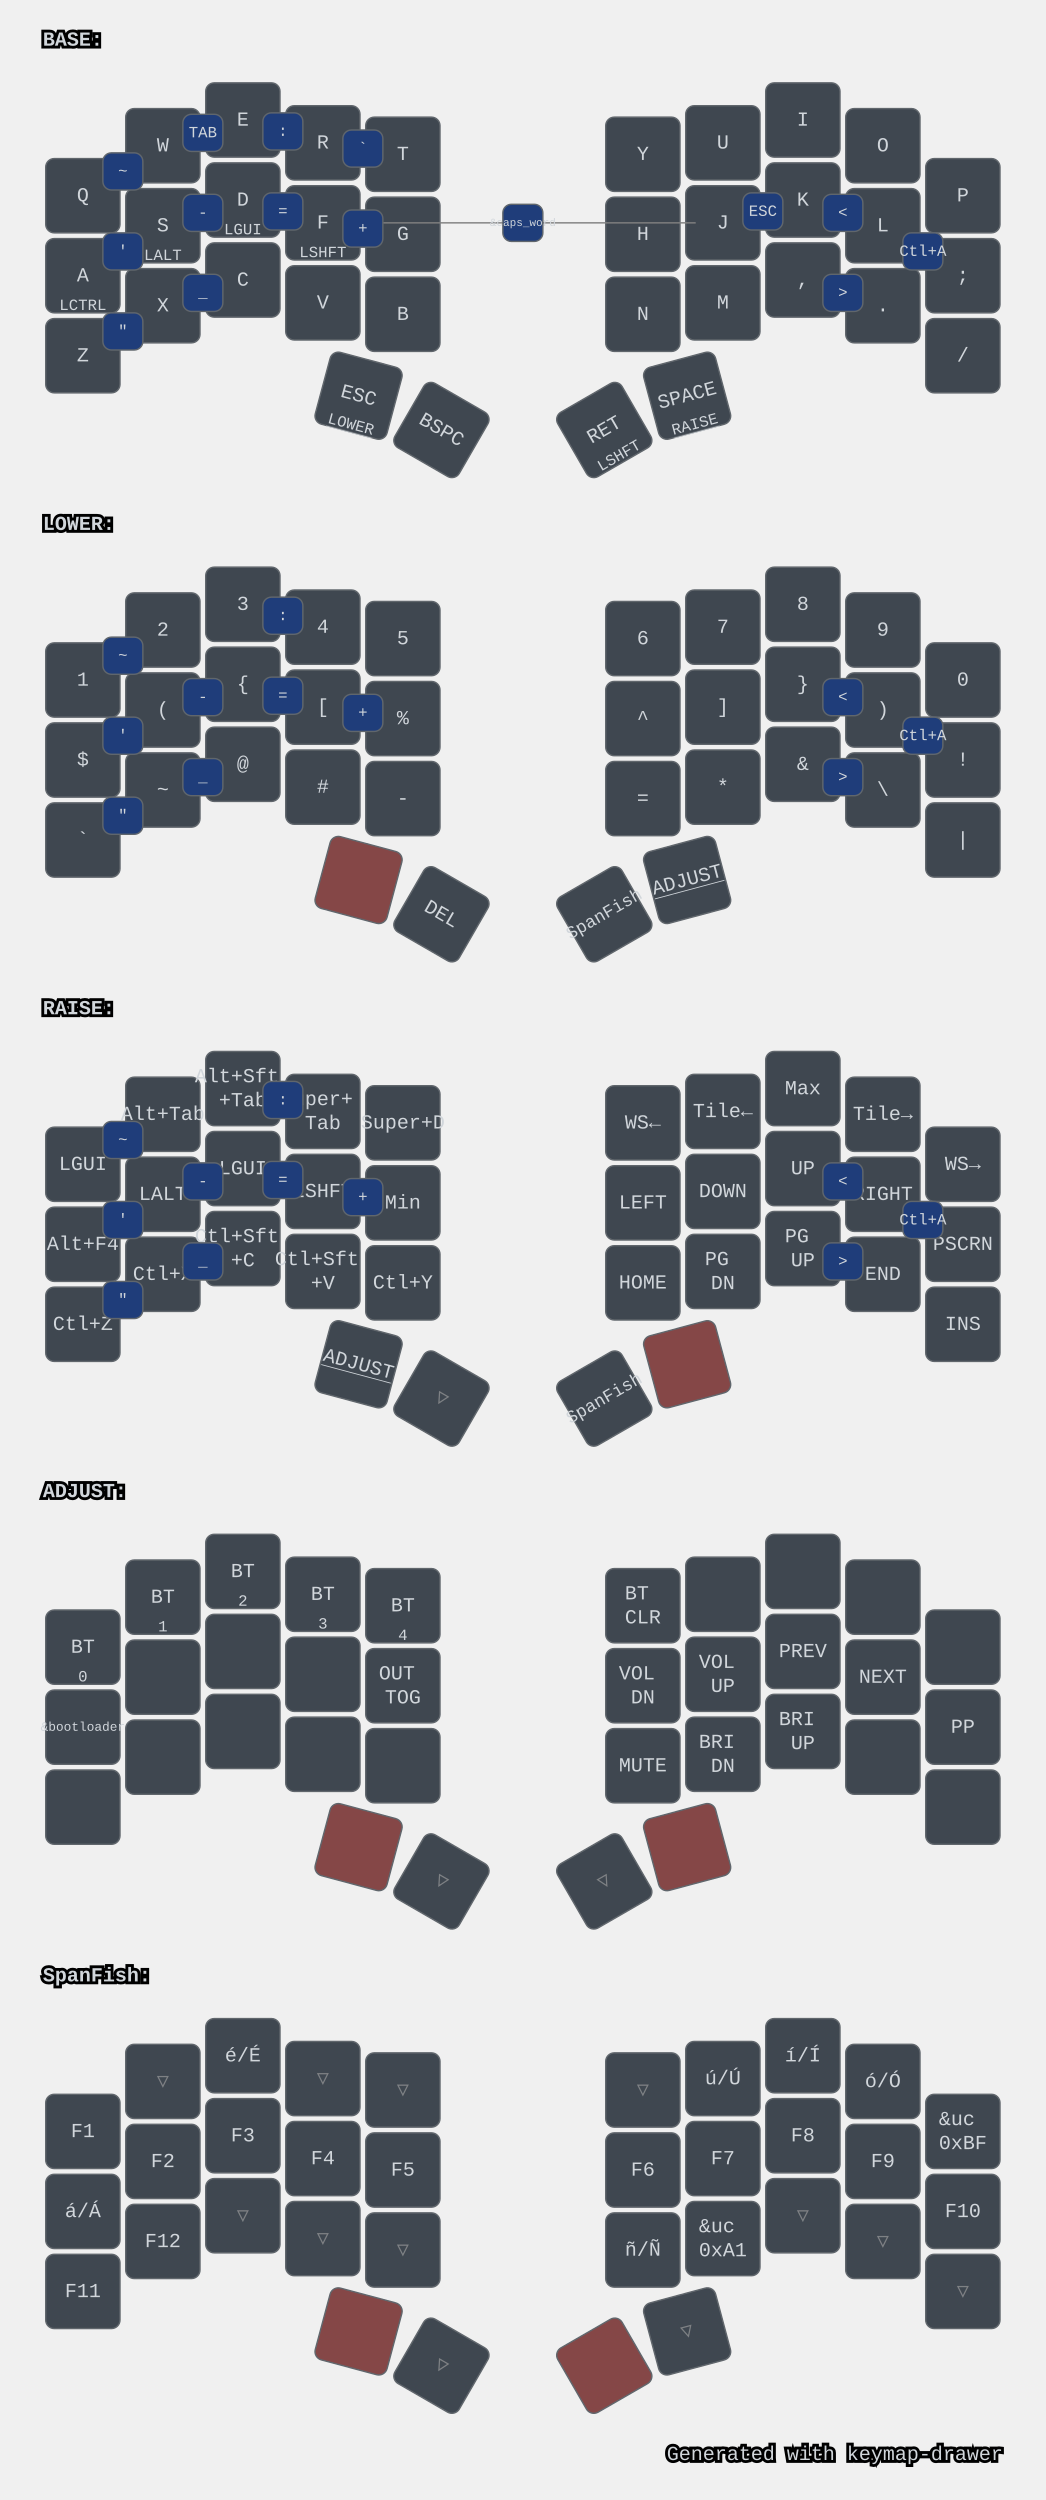
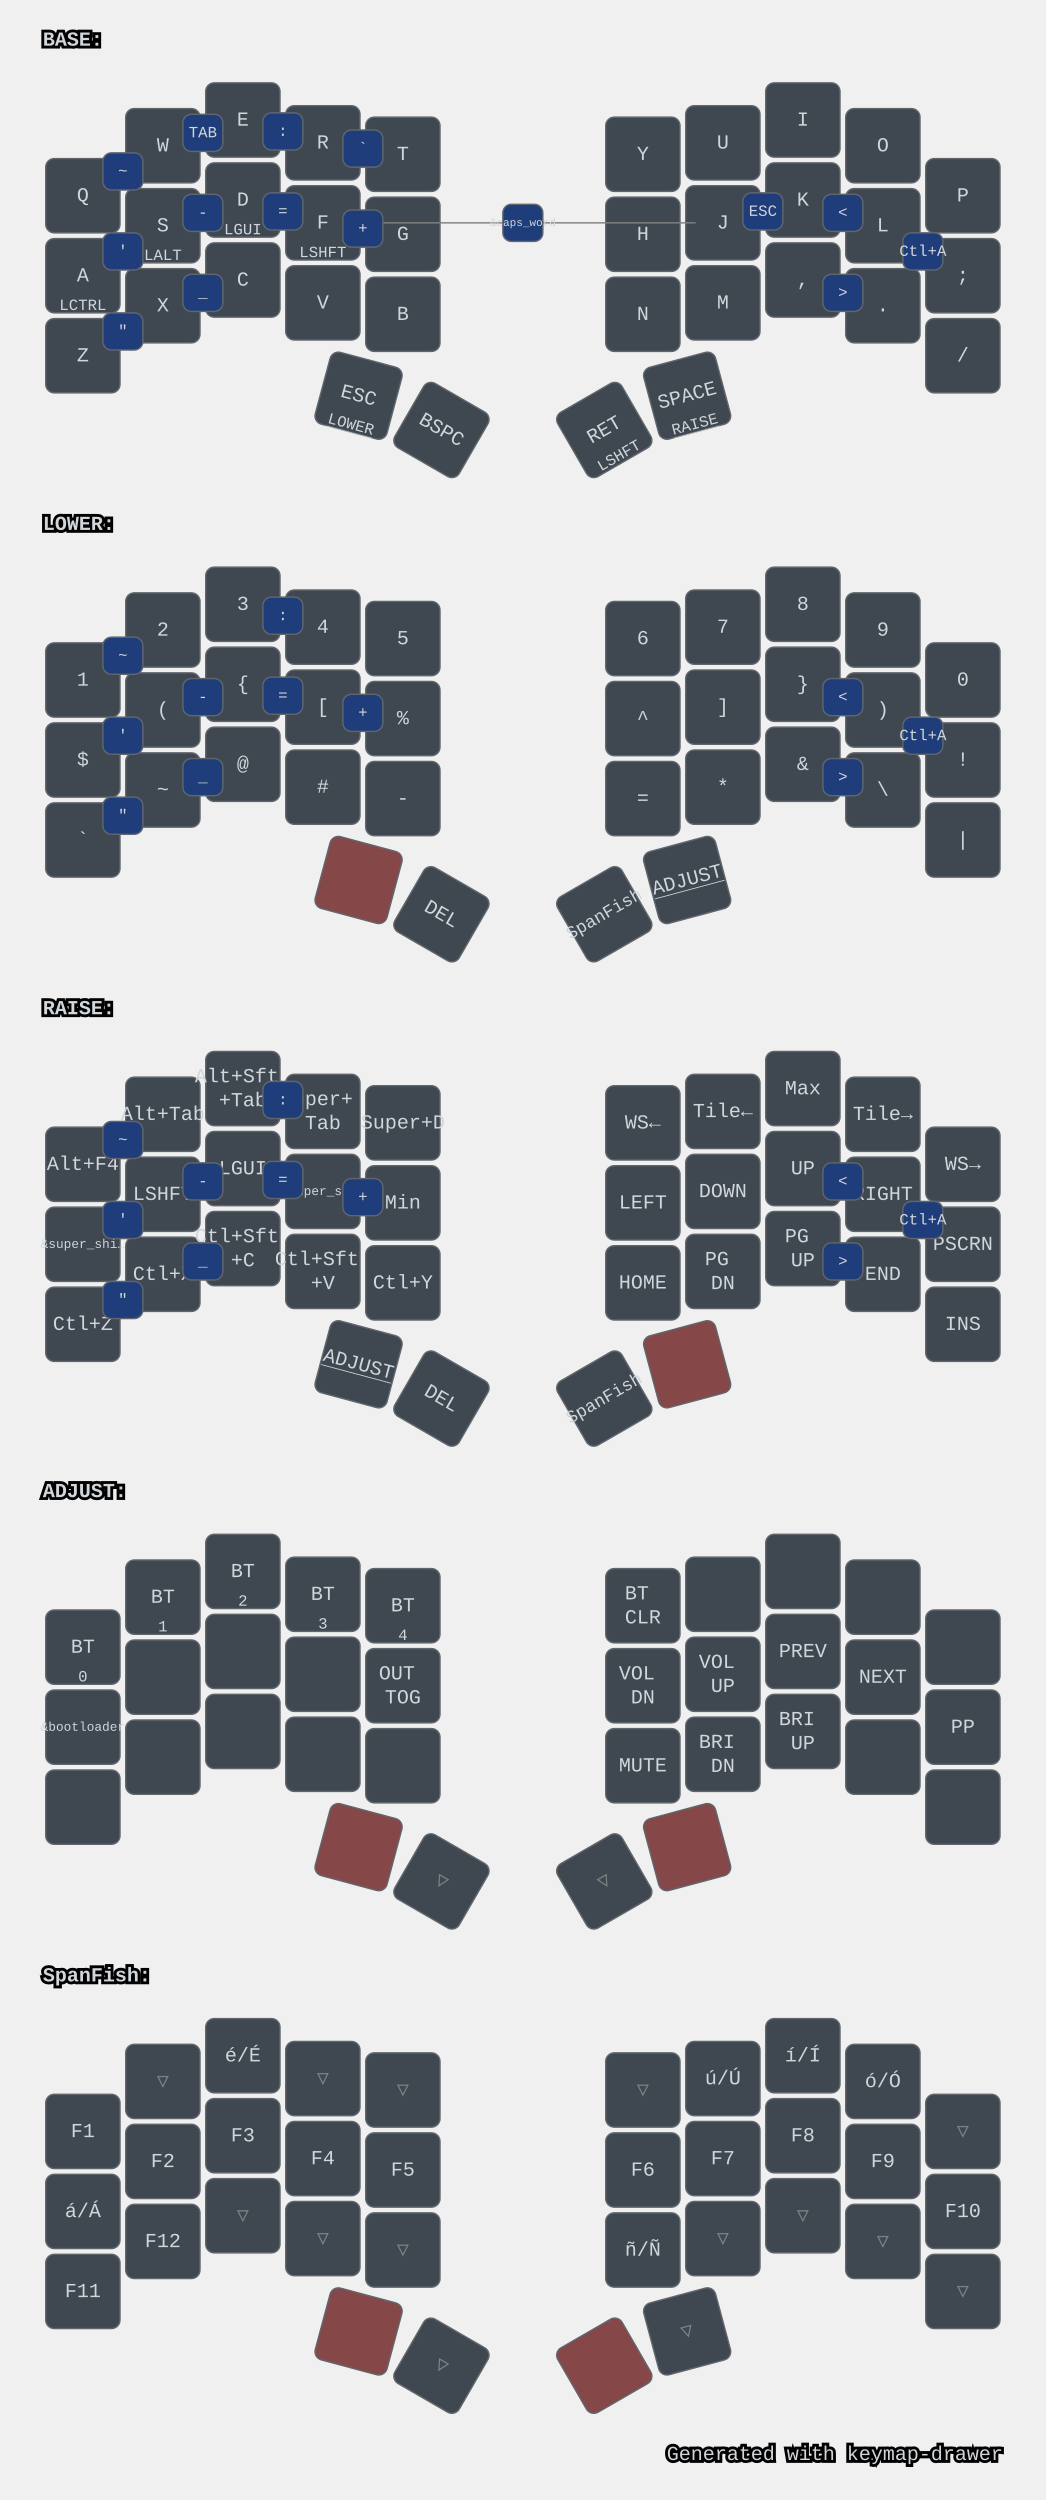
<svg xmlns="http://www.w3.org/2000/svg" width="732" height="1750" viewBox="0 0 732 1750" class="keymap">
  <style>/* inherit to force styles through use tags */
svg path {
    fill: inherit;
}

/* font and background color specifications */
svg.keymap {
    font-family: SFMono-Regular,Consolas,Liberation Mono,Menlo,monospace;
    font-size: 14px;
    font-kerning: normal;
    text-rendering: optimizeLegibility;
    fill: #24292e;
}

/* default key styling */
rect.key {
    fill: #f6f8fa;
}

rect.key, rect.combo {
    stroke: #c9cccf;
    stroke-width: 1;
}

/* default key side styling, only used is draw_key_sides is set */
rect.side {
    filter: brightness(90%);
}

/* color accent for combo boxes */
rect.combo, rect.combo-separate {
    fill: #cdf;
}

/* color accent for held keys */
rect.held, rect.combo.held {
    fill: #fdd;
}

/* color accent for ghost (optional) keys */
rect.ghost, rect.combo.ghost {
    stroke-dasharray: 4, 4;
    stroke-width: 2;
}

text {
    text-anchor: middle;
    dominant-baseline: middle;
}

/* styling for layer labels */
text.label {
    font-weight: bold;
    text-anchor: start;
    stroke: white;
    stroke-width: 4;
    paint-order: stroke;
}

/* styling for optional footer */
text.footer {
    text-anchor: end;
    dominant-baseline: auto;
    stroke: white;
    stroke-width: 4;
    paint-order: stroke;
}

/* styling for combo tap, and key non-tap label text */
text.combo, text.hold, text.shifted, text.left, text.right {
    font-size: 11px;
}

text.hold {
    text-anchor: middle;
    dominant-baseline: auto;
}

text.shifted {
    text-anchor: middle;
    dominant-baseline: hanging;
}

text.left {
    text-anchor: start;
}

text.right {
    text-anchor: end;
}

text.layer-activator {
    text-decoration: underline;
}

/* styling for hold/shifted label text in combo box */
text.combo.hold, text.combo.shifted, text.combo.left, text.combo.right {
    font-size: 8px;
}

/* lighter symbol for transparent keys */
text.trans {
    fill: #7b7e81;
}

/* styling for combo dendrons */
path.combo {
    stroke-width: 1;
    stroke: gray;
    fill: none;
}

/* Start Tabler Icons Cleanup */
/* cannot use height/width with glyphs */
.icon-tabler &gt; path {
    fill: inherit;
    stroke: inherit;
    stroke-width: 2;
}
/* hide tabler's default box */
.icon-tabler &gt; path[stroke="none"][fill="none"] {
    visibility: hidden;
}
/* End Tabler Icons Cleanup */

svg.keymap { fill: #d1d6db; }
rect.key { fill: #3f4750; }
rect.key, rect.combo { stroke: #60666c; }
rect.combo, rect.combo-separate { fill: #1f3d7a; }
rect.held, rect.combo.held { fill: #854747; }
text.label, text.footer { stroke: black; }
text.trans { fill: #7e8184; }
path.combo { stroke: #7f7f7f; }
</style>
  <g transform="translate(30, 0)" class="layer-BASE">
    <text x="0" y="28" class="label" id="BASE">BASE:</text>
    <g transform="translate(0, 56)">
      <g transform="translate(28, 81)" class="key keypos-0">
        <rect rx="6" ry="6" x="-26" y="-26" width="52" height="52" class="key" />
        <text x="0" y="0" class="key tap">Q</text>
      </g>
      <g transform="translate(84, 46)" class="key keypos-1">
        <rect rx="6" ry="6" x="-26" y="-26" width="52" height="52" class="key" />
        <text x="0" y="0" class="key tap">W</text>
      </g>
      <g transform="translate(140, 28)" class="key keypos-2">
        <rect rx="6" ry="6" x="-26" y="-26" width="52" height="52" class="key" />
        <text x="0" y="0" class="key tap">E</text>
      </g>
      <g transform="translate(196, 44)" class="key keypos-3">
        <rect rx="6" ry="6" x="-26" y="-26" width="52" height="52" class="key" />
        <text x="0" y="0" class="key tap">R</text>
      </g>
      <g transform="translate(252, 52)" class="key keypos-4">
        <rect rx="6" ry="6" x="-26" y="-26" width="52" height="52" class="key" />
        <text x="0" y="0" class="key tap">T</text>
      </g>
      <g transform="translate(420, 52)" class="key keypos-5">
        <rect rx="6" ry="6" x="-26" y="-26" width="52" height="52" class="key" />
        <text x="0" y="0" class="key tap">Y</text>
      </g>
      <g transform="translate(476, 44)" class="key keypos-6">
        <rect rx="6" ry="6" x="-26" y="-26" width="52" height="52" class="key" />
        <text x="0" y="0" class="key tap">U</text>
      </g>
      <g transform="translate(532, 28)" class="key keypos-7">
        <rect rx="6" ry="6" x="-26" y="-26" width="52" height="52" class="key" />
        <text x="0" y="0" class="key tap">I</text>
      </g>
      <g transform="translate(588, 46)" class="key keypos-8">
        <rect rx="6" ry="6" x="-26" y="-26" width="52" height="52" class="key" />
        <text x="0" y="0" class="key tap">O</text>
      </g>
      <g transform="translate(644, 81)" class="key keypos-9">
        <rect rx="6" ry="6" x="-26" y="-26" width="52" height="52" class="key" />
        <text x="0" y="0" class="key tap">P</text>
      </g>
      <g transform="translate(28, 137)" class="key keypos-10">
        <rect rx="6" ry="6" x="-26" y="-26" width="52" height="52" class="key" />
        <text x="0" y="0" class="key tap">A</text>
        <text x="0" y="24" class="key hold">LCTRL</text>
      </g>
      <g transform="translate(84, 102)" class="key keypos-11">
        <rect rx="6" ry="6" x="-26" y="-26" width="52" height="52" class="key" />
        <text x="0" y="0" class="key tap">S</text>
        <text x="0" y="24" class="key hold">LALT</text>
      </g>
      <g transform="translate(140, 84)" class="key keypos-12">
        <rect rx="6" ry="6" x="-26" y="-26" width="52" height="52" class="key" />
        <text x="0" y="0" class="key tap">D</text>
        <text x="0" y="24" class="key hold">LGUI</text>
      </g>
      <g transform="translate(196, 100)" class="key keypos-13">
        <rect rx="6" ry="6" x="-26" y="-26" width="52" height="52" class="key" />
        <text x="0" y="0" class="key tap">F</text>
        <text x="0" y="24" class="key hold">LSHFT</text>
      </g>
      <g transform="translate(252, 108)" class="key keypos-14">
        <rect rx="6" ry="6" x="-26" y="-26" width="52" height="52" class="key" />
        <text x="0" y="0" class="key tap">G</text>
      </g>
      <g transform="translate(420, 108)" class="key keypos-15">
        <rect rx="6" ry="6" x="-26" y="-26" width="52" height="52" class="key" />
        <text x="0" y="0" class="key tap">H</text>
      </g>
      <g transform="translate(476, 100)" class="key keypos-16">
        <rect rx="6" ry="6" x="-26" y="-26" width="52" height="52" class="key" />
        <text x="0" y="0" class="key tap">J</text>
      </g>
      <g transform="translate(532, 84)" class="key keypos-17">
        <rect rx="6" ry="6" x="-26" y="-26" width="52" height="52" class="key" />
        <text x="0" y="0" class="key tap">K</text>
      </g>
      <g transform="translate(588, 102)" class="key keypos-18">
        <rect rx="6" ry="6" x="-26" y="-26" width="52" height="52" class="key" />
        <text x="0" y="0" class="key tap">L</text>
      </g>
      <g transform="translate(644, 137)" class="key keypos-19">
        <rect rx="6" ry="6" x="-26" y="-26" width="52" height="52" class="key" />
        <text x="0" y="0" class="key tap">;</text>
      </g>
      <g transform="translate(28, 193)" class="key keypos-20">
        <rect rx="6" ry="6" x="-26" y="-26" width="52" height="52" class="key" />
        <text x="0" y="0" class="key tap">Z</text>
      </g>
      <g transform="translate(84, 158)" class="key keypos-21">
        <rect rx="6" ry="6" x="-26" y="-26" width="52" height="52" class="key" />
        <text x="0" y="0" class="key tap">X</text>
      </g>
      <g transform="translate(140, 140)" class="key keypos-22">
        <rect rx="6" ry="6" x="-26" y="-26" width="52" height="52" class="key" />
        <text x="0" y="0" class="key tap">C</text>
      </g>
      <g transform="translate(196, 156)" class="key keypos-23">
        <rect rx="6" ry="6" x="-26" y="-26" width="52" height="52" class="key" />
        <text x="0" y="0" class="key tap">V</text>
      </g>
      <g transform="translate(252, 164)" class="key keypos-24">
        <rect rx="6" ry="6" x="-26" y="-26" width="52" height="52" class="key" />
        <text x="0" y="0" class="key tap">B</text>
      </g>
      <g transform="translate(420, 164)" class="key keypos-25">
        <rect rx="6" ry="6" x="-26" y="-26" width="52" height="52" class="key" />
        <text x="0" y="0" class="key tap">N</text>
      </g>
      <g transform="translate(476, 156)" class="key keypos-26">
        <rect rx="6" ry="6" x="-26" y="-26" width="52" height="52" class="key" />
        <text x="0" y="0" class="key tap">M</text>
      </g>
      <g transform="translate(532, 140)" class="key keypos-27">
        <rect rx="6" ry="6" x="-26" y="-26" width="52" height="52" class="key" />
        <text x="0" y="0" class="key tap">,</text>
      </g>
      <g transform="translate(588, 158)" class="key keypos-28">
        <rect rx="6" ry="6" x="-26" y="-26" width="52" height="52" class="key" />
        <text x="0" y="0" class="key tap">.</text>
      </g>
      <g transform="translate(644, 193)" class="key keypos-29">
        <rect rx="6" ry="6" x="-26" y="-26" width="52" height="52" class="key" />
        <text x="0" y="0" class="key tap">/</text>
      </g>
      <g transform="translate(221, 221) rotate(15.0)" class="key keypos-30">
        <rect rx="6" ry="6" x="-26" y="-26" width="52" height="52" class="key" />
        <text x="0" y="0" class="key tap">ESC</text>
        <a href="#LOWER">
          <text x="0" y="24" class="key hold layer-activator">LOWER</text>
        </a>
      </g>
      <g transform="translate(279, 245) rotate(30.0)" class="key keypos-31">
        <rect rx="6" ry="6" x="-26" y="-26" width="52" height="52" class="key" />
        <text x="0" y="0" class="key tap">BSPC</text>
      </g>
      <g transform="translate(393, 245) rotate(-30.0)" class="key keypos-32">
        <rect rx="6" ry="6" x="-26" y="-26" width="52" height="52" class="key" />
        <text x="0" y="0" class="key tap">RET</text>
        <text x="0" y="24" class="key hold">LSHFT</text>
      </g>
      <g transform="translate(451, 221) rotate(-15.0)" class="key keypos-33">
        <rect rx="6" ry="6" x="-26" y="-26" width="52" height="52" class="key" />
        <text x="0" y="0" class="key tap">SPACE</text>
        <a href="#RAISE">
          <text x="0" y="24" class="key hold layer-activator">RAISE</text>
        </a>
      </g>
      <g class="combo combopos-0">
        <rect rx="6" ry="6" x="490" y="79" width="28" height="26" class="combo" />
        <text x="504" y="92" class="combo tap">ESC</text>
      </g>
      <g class="combo combopos-1">
        <rect rx="6" ry="6" x="98" y="24" width="28" height="26" class="combo" />
        <text x="112" y="37" class="combo tap">TAB</text>
      </g>
      <g class="combo combopos-2">
        <path d="M336,100 l-121,0" class="combo" />
        <path d="M336,100 l121,0" class="combo" />
        <rect rx="6" ry="6" x="322" y="87" width="28" height="26" class="combo" />
        <text x="336" y="100" class="combo tap">
          <tspan style="font-size: 70%">&amp;caps_word</tspan>
        </text>
      </g>
      <g class="combo combopos-3">
        <rect rx="6" ry="6" x="42" y="107" width="28" height="26" class="combo" />
        <text x="56" y="120" class="combo tap">'</text>
      </g>
      <g class="combo combopos-4">
        <rect rx="6" ry="6" x="42" y="163" width="28" height="26" class="combo" />
        <text x="56" y="176" class="combo tap">"</text>
      </g>
      <g class="combo combopos-5">
        <rect rx="6" ry="6" x="546" y="80" width="28" height="26" class="combo" />
        <text x="560" y="93" class="combo tap">&lt;</text>
      </g>
      <g class="combo combopos-6">
        <rect rx="6" ry="6" x="546" y="136" width="28" height="26" class="combo" />
        <text x="560" y="149" class="combo tap">&gt;</text>
      </g>
      <g class="combo combopos-7">
        <rect rx="6" ry="6" x="98" y="80" width="28" height="26" class="combo" />
        <text x="112" y="93" class="combo tap">-</text>
      </g>
      <g class="combo combopos-8">
        <rect rx="6" ry="6" x="98" y="136" width="28" height="26" class="combo" />
        <text x="112" y="149" class="combo tap">_</text>
      </g>
      <g class="combo combopos-9">
        <rect rx="6" ry="6" x="602" y="107" width="28" height="26" class="combo" />
        <text x="616" y="120" class="combo tap">Ctl+A</text>
      </g>
      <g class="combo combopos-10">
        <rect rx="6" ry="6" x="154" y="79" width="28" height="26" class="combo" />
        <text x="168" y="92" class="combo tap">=</text>
      </g>
      <g class="combo combopos-11">
        <rect rx="6" ry="6" x="210" y="91" width="28" height="26" class="combo" />
        <text x="224" y="104" class="combo tap">+</text>
      </g>
      <g class="combo combopos-12">
        <rect rx="6" ry="6" x="154" y="23" width="28" height="26" class="combo" />
        <text x="168" y="36" class="combo tap">:</text>
      </g>
      <g class="combo combopos-13">
        <rect rx="6" ry="6" x="42" y="51" width="28" height="26" class="combo" />
        <text x="56" y="64" class="combo tap">~</text>
      </g>
      <g class="combo combopos-14">
        <rect rx="6" ry="6" x="210" y="35" width="28" height="26" class="combo" />
        <text x="224" y="48" class="combo tap">`</text>
      </g>
    </g>
  </g>
  <g transform="translate(30, 339)" class="layer-LOWER">
    <text x="0" y="28" class="label" id="LOWER">LOWER:</text>
    <g transform="translate(0, 56)">
      <g transform="translate(28, 81)" class="key keypos-0">
        <rect rx="6" ry="6" x="-26" y="-26" width="52" height="52" class="key" />
        <text x="0" y="0" class="key tap">1</text>
      </g>
      <g transform="translate(84, 46)" class="key keypos-1">
        <rect rx="6" ry="6" x="-26" y="-26" width="52" height="52" class="key" />
        <text x="0" y="0" class="key tap">2</text>
      </g>
      <g transform="translate(140, 28)" class="key keypos-2">
        <rect rx="6" ry="6" x="-26" y="-26" width="52" height="52" class="key" />
        <text x="0" y="0" class="key tap">3</text>
      </g>
      <g transform="translate(196, 44)" class="key keypos-3">
        <rect rx="6" ry="6" x="-26" y="-26" width="52" height="52" class="key" />
        <text x="0" y="0" class="key tap">4</text>
      </g>
      <g transform="translate(252, 52)" class="key keypos-4">
        <rect rx="6" ry="6" x="-26" y="-26" width="52" height="52" class="key" />
        <text x="0" y="0" class="key tap">5</text>
      </g>
      <g transform="translate(420, 52)" class="key keypos-5">
        <rect rx="6" ry="6" x="-26" y="-26" width="52" height="52" class="key" />
        <text x="0" y="0" class="key tap">6</text>
      </g>
      <g transform="translate(476, 44)" class="key keypos-6">
        <rect rx="6" ry="6" x="-26" y="-26" width="52" height="52" class="key" />
        <text x="0" y="0" class="key tap">7</text>
      </g>
      <g transform="translate(532, 28)" class="key keypos-7">
        <rect rx="6" ry="6" x="-26" y="-26" width="52" height="52" class="key" />
        <text x="0" y="0" class="key tap">8</text>
      </g>
      <g transform="translate(588, 46)" class="key keypos-8">
        <rect rx="6" ry="6" x="-26" y="-26" width="52" height="52" class="key" />
        <text x="0" y="0" class="key tap">9</text>
      </g>
      <g transform="translate(644, 81)" class="key keypos-9">
        <rect rx="6" ry="6" x="-26" y="-26" width="52" height="52" class="key" />
        <text x="0" y="0" class="key tap">0</text>
      </g>
      <g transform="translate(28, 137)" class="key keypos-10">
        <rect rx="6" ry="6" x="-26" y="-26" width="52" height="52" class="key" />
        <text x="0" y="0" class="key tap">$</text>
      </g>
      <g transform="translate(84, 102)" class="key keypos-11">
        <rect rx="6" ry="6" x="-26" y="-26" width="52" height="52" class="key" />
        <text x="0" y="0" class="key tap">(</text>
      </g>
      <g transform="translate(140, 84)" class="key keypos-12">
        <rect rx="6" ry="6" x="-26" y="-26" width="52" height="52" class="key" />
        <text x="0" y="0" class="key tap">{</text>
      </g>
      <g transform="translate(196, 100)" class="key keypos-13">
        <rect rx="6" ry="6" x="-26" y="-26" width="52" height="52" class="key" />
        <text x="0" y="0" class="key tap">[</text>
      </g>
      <g transform="translate(252, 108)" class="key keypos-14">
        <rect rx="6" ry="6" x="-26" y="-26" width="52" height="52" class="key" />
        <text x="0" y="0" class="key tap">%</text>
      </g>
      <g transform="translate(420, 108)" class="key keypos-15">
        <rect rx="6" ry="6" x="-26" y="-26" width="52" height="52" class="key" />
        <text x="0" y="0" class="key tap">^</text>
      </g>
      <g transform="translate(476, 100)" class="key keypos-16">
        <rect rx="6" ry="6" x="-26" y="-26" width="52" height="52" class="key" />
        <text x="0" y="0" class="key tap">]</text>
      </g>
      <g transform="translate(532, 84)" class="key keypos-17">
        <rect rx="6" ry="6" x="-26" y="-26" width="52" height="52" class="key" />
        <text x="0" y="0" class="key tap">}</text>
      </g>
      <g transform="translate(588, 102)" class="key keypos-18">
        <rect rx="6" ry="6" x="-26" y="-26" width="52" height="52" class="key" />
        <text x="0" y="0" class="key tap">)</text>
      </g>
      <g transform="translate(644, 137)" class="key keypos-19">
        <rect rx="6" ry="6" x="-26" y="-26" width="52" height="52" class="key" />
        <text x="0" y="0" class="key tap">!</text>
      </g>
      <g transform="translate(28, 193)" class="key keypos-20">
        <rect rx="6" ry="6" x="-26" y="-26" width="52" height="52" class="key" />
        <text x="0" y="0" class="key tap">`</text>
      </g>
      <g transform="translate(84, 158)" class="key keypos-21">
        <rect rx="6" ry="6" x="-26" y="-26" width="52" height="52" class="key" />
        <text x="0" y="0" class="key tap">~</text>
      </g>
      <g transform="translate(140, 140)" class="key keypos-22">
        <rect rx="6" ry="6" x="-26" y="-26" width="52" height="52" class="key" />
        <text x="0" y="0" class="key tap">@</text>
      </g>
      <g transform="translate(196, 156)" class="key keypos-23">
        <rect rx="6" ry="6" x="-26" y="-26" width="52" height="52" class="key" />
        <text x="0" y="0" class="key tap">#</text>
      </g>
      <g transform="translate(252, 164)" class="key keypos-24">
        <rect rx="6" ry="6" x="-26" y="-26" width="52" height="52" class="key" />
        <text x="0" y="0" class="key tap">-</text>
      </g>
      <g transform="translate(420, 164)" class="key keypos-25">
        <rect rx="6" ry="6" x="-26" y="-26" width="52" height="52" class="key" />
        <text x="0" y="0" class="key tap">=</text>
      </g>
      <g transform="translate(476, 156)" class="key keypos-26">
        <rect rx="6" ry="6" x="-26" y="-26" width="52" height="52" class="key" />
        <text x="0" y="0" class="key tap">*</text>
      </g>
      <g transform="translate(532, 140)" class="key keypos-27">
        <rect rx="6" ry="6" x="-26" y="-26" width="52" height="52" class="key" />
        <text x="0" y="0" class="key tap">&amp;</text>
      </g>
      <g transform="translate(588, 158)" class="key keypos-28">
        <rect rx="6" ry="6" x="-26" y="-26" width="52" height="52" class="key" />
        <text x="0" y="0" class="key tap">\</text>
      </g>
      <g transform="translate(644, 193)" class="key keypos-29">
        <rect rx="6" ry="6" x="-26" y="-26" width="52" height="52" class="key" />
        <text x="0" y="0" class="key tap">|</text>
      </g>
      <g transform="translate(221, 221) rotate(15.0)" class="key held keypos-30">
        <rect rx="6" ry="6" x="-26" y="-26" width="52" height="52" class="key held" />
      </g>
      <g transform="translate(279, 245) rotate(30.0)" class="key keypos-31">
        <rect rx="6" ry="6" x="-26" y="-26" width="52" height="52" class="key" />
        <text x="0" y="0" class="key tap">DEL</text>
      </g>
      <g transform="translate(393, 245) rotate(-30.0)" class="key keypos-32">
        <rect rx="6" ry="6" x="-26" y="-26" width="52" height="52" class="key" />
        <a href="#SpanFish">
          <text x="0" y="0" class="key tap layer-activator">
            <tspan style="font-size: 88%">SpanFish</tspan>
          </text>
        </a>
      </g>
      <g transform="translate(451, 221) rotate(-15.0)" class="key keypos-33">
        <rect rx="6" ry="6" x="-26" y="-26" width="52" height="52" class="key" />
        <a href="#ADJUST">
          <text x="0" y="0" class="key tap layer-activator">ADJUST</text>
        </a>
      </g>
      <g class="combo combopos-0">
        <rect rx="6" ry="6" x="42" y="107" width="28" height="26" class="combo" />
        <text x="56" y="120" class="combo tap">'</text>
      </g>
      <g class="combo combopos-1">
        <rect rx="6" ry="6" x="42" y="163" width="28" height="26" class="combo" />
        <text x="56" y="176" class="combo tap">"</text>
      </g>
      <g class="combo combopos-2">
        <rect rx="6" ry="6" x="546" y="80" width="28" height="26" class="combo" />
        <text x="560" y="93" class="combo tap">&lt;</text>
      </g>
      <g class="combo combopos-3">
        <rect rx="6" ry="6" x="546" y="136" width="28" height="26" class="combo" />
        <text x="560" y="149" class="combo tap">&gt;</text>
      </g>
      <g class="combo combopos-4">
        <rect rx="6" ry="6" x="98" y="80" width="28" height="26" class="combo" />
        <text x="112" y="93" class="combo tap">-</text>
      </g>
      <g class="combo combopos-5">
        <rect rx="6" ry="6" x="98" y="136" width="28" height="26" class="combo" />
        <text x="112" y="149" class="combo tap">_</text>
      </g>
      <g class="combo combopos-6">
        <rect rx="6" ry="6" x="602" y="107" width="28" height="26" class="combo" />
        <text x="616" y="120" class="combo tap">Ctl+A</text>
      </g>
      <g class="combo combopos-7">
        <rect rx="6" ry="6" x="154" y="79" width="28" height="26" class="combo" />
        <text x="168" y="92" class="combo tap">=</text>
      </g>
      <g class="combo combopos-8">
        <rect rx="6" ry="6" x="210" y="91" width="28" height="26" class="combo" />
        <text x="224" y="104" class="combo tap">+</text>
      </g>
      <g class="combo combopos-9">
        <rect rx="6" ry="6" x="154" y="23" width="28" height="26" class="combo" />
        <text x="168" y="36" class="combo tap">:</text>
      </g>
      <g class="combo combopos-10">
        <rect rx="6" ry="6" x="42" y="51" width="28" height="26" class="combo" />
        <text x="56" y="64" class="combo tap">~</text>
      </g>
    </g>
  </g>
  <g transform="translate(30, 678)" class="layer-RAISE">
    <text x="0" y="28" class="label" id="RAISE">RAISE:</text>
    <g transform="translate(0, 56)">
      <g transform="translate(28, 81)" class="key keypos-0">
        <rect rx="6" ry="6" x="-26" y="-26" width="52" height="52" class="key" />
-         <text x="0" y="0" class="key tap">LGUI</text>
+         <text x="0" y="0" class="key tap">Alt+F4</text>
      </g>
      <g transform="translate(84, 46)" class="key keypos-1">
        <rect rx="6" ry="6" x="-26" y="-26" width="52" height="52" class="key" />
        <text x="0" y="0" class="key tap">Alt+Tab</text>
      </g>
      <g transform="translate(140, 28)" class="key keypos-2">
        <rect rx="6" ry="6" x="-26" y="-26" width="52" height="52" class="key" />
        <text x="0" y="0" class="key tap">
          <tspan x="0" dy="-0.6em">Alt+Sft</tspan>
          <tspan x="0" dy="1.2em">+Tab</tspan>
        </text>
      </g>
      <g transform="translate(196, 44)" class="key keypos-3">
        <rect rx="6" ry="6" x="-26" y="-26" width="52" height="52" class="key" />
        <text x="0" y="0" class="key tap">
          <tspan x="0" dy="-0.6em">Super+</tspan>
          <tspan x="0" dy="1.2em">Tab</tspan>
        </text>
      </g>
      <g transform="translate(252, 52)" class="key keypos-4">
        <rect rx="6" ry="6" x="-26" y="-26" width="52" height="52" class="key" />
        <text x="0" y="0" class="key tap">Super+D</text>
      </g>
      <g transform="translate(420, 52)" class="key keypos-5">
        <rect rx="6" ry="6" x="-26" y="-26" width="52" height="52" class="key" />
        <text x="0" y="0" class="key tap">WS←</text>
      </g>
      <g transform="translate(476, 44)" class="key keypos-6">
        <rect rx="6" ry="6" x="-26" y="-26" width="52" height="52" class="key" />
        <text x="0" y="0" class="key tap">Tile←</text>
      </g>
      <g transform="translate(532, 28)" class="key keypos-7">
        <rect rx="6" ry="6" x="-26" y="-26" width="52" height="52" class="key" />
        <text x="0" y="0" class="key tap">Max</text>
      </g>
      <g transform="translate(588, 46)" class="key keypos-8">
        <rect rx="6" ry="6" x="-26" y="-26" width="52" height="52" class="key" />
        <text x="0" y="0" class="key tap">Tile→</text>
      </g>
      <g transform="translate(644, 81)" class="key keypos-9">
        <rect rx="6" ry="6" x="-26" y="-26" width="52" height="52" class="key" />
        <text x="0" y="0" class="key tap">WS→</text>
      </g>
      <g transform="translate(28, 137)" class="key keypos-10">
        <rect rx="6" ry="6" x="-26" y="-26" width="52" height="52" class="key" />
-         <text x="0" y="0" class="key tap">Alt+F4</text>
+         <text x="0" y="0" class="key tap">
+           <tspan style="font-size: 64%">&amp;super_shi…</tspan>
+         </text>
      </g>
      <g transform="translate(84, 102)" class="key keypos-11">
        <rect rx="6" ry="6" x="-26" y="-26" width="52" height="52" class="key" />
-         <text x="0" y="0" class="key tap">LALT</text>
+         <text x="0" y="0" class="key tap">LSHFT</text>
      </g>
      <g transform="translate(140, 84)" class="key keypos-12">
        <rect rx="6" ry="6" x="-26" y="-26" width="52" height="52" class="key" />
        <text x="0" y="0" class="key tap">LGUI</text>
      </g>
      <g transform="translate(196, 100)" class="key keypos-13">
        <rect rx="6" ry="6" x="-26" y="-26" width="52" height="52" class="key" />
-         <text x="0" y="0" class="key tap">LSHFT</text>
+         <text x="0" y="0" class="key tap">
+           <tspan style="font-size: 64%">&amp;super_shi…</tspan>
+         </text>
      </g>
      <g transform="translate(252, 108)" class="key keypos-14">
        <rect rx="6" ry="6" x="-26" y="-26" width="52" height="52" class="key" />
        <text x="0" y="0" class="key tap">Min</text>
      </g>
      <g transform="translate(420, 108)" class="key keypos-15">
        <rect rx="6" ry="6" x="-26" y="-26" width="52" height="52" class="key" />
        <text x="0" y="0" class="key tap">LEFT</text>
      </g>
      <g transform="translate(476, 100)" class="key keypos-16">
        <rect rx="6" ry="6" x="-26" y="-26" width="52" height="52" class="key" />
        <text x="0" y="0" class="key tap">DOWN</text>
      </g>
      <g transform="translate(532, 84)" class="key keypos-17">
        <rect rx="6" ry="6" x="-26" y="-26" width="52" height="52" class="key" />
        <text x="0" y="0" class="key tap">UP</text>
      </g>
      <g transform="translate(588, 102)" class="key keypos-18">
        <rect rx="6" ry="6" x="-26" y="-26" width="52" height="52" class="key" />
        <text x="0" y="0" class="key tap">RIGHT</text>
      </g>
      <g transform="translate(644, 137)" class="key keypos-19">
        <rect rx="6" ry="6" x="-26" y="-26" width="52" height="52" class="key" />
        <text x="0" y="0" class="key tap">PSCRN</text>
      </g>
      <g transform="translate(28, 193)" class="key keypos-20">
        <rect rx="6" ry="6" x="-26" y="-26" width="52" height="52" class="key" />
        <text x="0" y="0" class="key tap">Ctl+Z</text>
      </g>
      <g transform="translate(84, 158)" class="key keypos-21">
        <rect rx="6" ry="6" x="-26" y="-26" width="52" height="52" class="key" />
        <text x="0" y="0" class="key tap">Ctl+X</text>
      </g>
      <g transform="translate(140, 140)" class="key keypos-22">
        <rect rx="6" ry="6" x="-26" y="-26" width="52" height="52" class="key" />
        <text x="0" y="0" class="key tap">
          <tspan x="0" dy="-0.6em">Ctl+Sft</tspan>
          <tspan x="0" dy="1.2em">+C</tspan>
        </text>
      </g>
      <g transform="translate(196, 156)" class="key keypos-23">
        <rect rx="6" ry="6" x="-26" y="-26" width="52" height="52" class="key" />
        <text x="0" y="0" class="key tap">
          <tspan x="0" dy="-0.6em">Ctl+Sft</tspan>
          <tspan x="0" dy="1.2em">+V</tspan>
        </text>
      </g>
      <g transform="translate(252, 164)" class="key keypos-24">
        <rect rx="6" ry="6" x="-26" y="-26" width="52" height="52" class="key" />
        <text x="0" y="0" class="key tap">Ctl+Y</text>
      </g>
      <g transform="translate(420, 164)" class="key keypos-25">
        <rect rx="6" ry="6" x="-26" y="-26" width="52" height="52" class="key" />
        <text x="0" y="0" class="key tap">HOME</text>
      </g>
      <g transform="translate(476, 156)" class="key keypos-26">
        <rect rx="6" ry="6" x="-26" y="-26" width="52" height="52" class="key" />
        <text x="0" y="0" class="key tap">
          <tspan x="0" dy="-0.6em">PG</tspan>
          <tspan x="0" dy="1.2em">DN</tspan>
        </text>
      </g>
      <g transform="translate(532, 140)" class="key keypos-27">
        <rect rx="6" ry="6" x="-26" y="-26" width="52" height="52" class="key" />
        <text x="0" y="0" class="key tap">
          <tspan x="0" dy="-0.6em">PG</tspan>
          <tspan x="0" dy="1.2em">UP</tspan>
        </text>
      </g>
      <g transform="translate(588, 158)" class="key keypos-28">
        <rect rx="6" ry="6" x="-26" y="-26" width="52" height="52" class="key" />
        <text x="0" y="0" class="key tap">END</text>
      </g>
      <g transform="translate(644, 193)" class="key keypos-29">
        <rect rx="6" ry="6" x="-26" y="-26" width="52" height="52" class="key" />
        <text x="0" y="0" class="key tap">INS</text>
      </g>
      <g transform="translate(221, 221) rotate(15.0)" class="key keypos-30">
        <rect rx="6" ry="6" x="-26" y="-26" width="52" height="52" class="key" />
        <a href="#ADJUST">
          <text x="0" y="0" class="key tap layer-activator">ADJUST</text>
        </a>
      </g>
-       <g transform="translate(279, 245) rotate(30.0)" class="key trans keypos-31">
-         <rect rx="6" ry="6" x="-26" y="-26" width="52" height="52" class="key trans" />
-         <text x="0" y="0" class="key trans tap">▽</text>
+       <g transform="translate(279, 245) rotate(30.0)" class="key keypos-31">
+         <rect rx="6" ry="6" x="-26" y="-26" width="52" height="52" class="key" />
+         <text x="0" y="0" class="key tap">DEL</text>
      </g>
      <g transform="translate(393, 245) rotate(-30.0)" class="key keypos-32">
        <rect rx="6" ry="6" x="-26" y="-26" width="52" height="52" class="key" />
        <a href="#SpanFish">
          <text x="0" y="0" class="key tap layer-activator">
            <tspan style="font-size: 88%">SpanFish</tspan>
          </text>
        </a>
      </g>
      <g transform="translate(451, 221) rotate(-15.0)" class="key held keypos-33">
        <rect rx="6" ry="6" x="-26" y="-26" width="52" height="52" class="key held" />
      </g>
      <g class="combo combopos-0">
        <rect rx="6" ry="6" x="42" y="107" width="28" height="26" class="combo" />
        <text x="56" y="120" class="combo tap">'</text>
      </g>
      <g class="combo combopos-1">
        <rect rx="6" ry="6" x="42" y="163" width="28" height="26" class="combo" />
        <text x="56" y="176" class="combo tap">"</text>
      </g>
      <g class="combo combopos-2">
        <rect rx="6" ry="6" x="546" y="80" width="28" height="26" class="combo" />
        <text x="560" y="93" class="combo tap">&lt;</text>
      </g>
      <g class="combo combopos-3">
        <rect rx="6" ry="6" x="546" y="136" width="28" height="26" class="combo" />
        <text x="560" y="149" class="combo tap">&gt;</text>
      </g>
      <g class="combo combopos-4">
        <rect rx="6" ry="6" x="98" y="80" width="28" height="26" class="combo" />
        <text x="112" y="93" class="combo tap">-</text>
      </g>
      <g class="combo combopos-5">
        <rect rx="6" ry="6" x="98" y="136" width="28" height="26" class="combo" />
        <text x="112" y="149" class="combo tap">_</text>
      </g>
      <g class="combo combopos-6">
        <rect rx="6" ry="6" x="602" y="107" width="28" height="26" class="combo" />
        <text x="616" y="120" class="combo tap">Ctl+A</text>
      </g>
      <g class="combo combopos-7">
        <rect rx="6" ry="6" x="154" y="79" width="28" height="26" class="combo" />
        <text x="168" y="92" class="combo tap">=</text>
      </g>
      <g class="combo combopos-8">
        <rect rx="6" ry="6" x="210" y="91" width="28" height="26" class="combo" />
        <text x="224" y="104" class="combo tap">+</text>
      </g>
      <g class="combo combopos-9">
        <rect rx="6" ry="6" x="154" y="23" width="28" height="26" class="combo" />
        <text x="168" y="36" class="combo tap">:</text>
      </g>
      <g class="combo combopos-10">
        <rect rx="6" ry="6" x="42" y="51" width="28" height="26" class="combo" />
        <text x="56" y="64" class="combo tap">~</text>
      </g>
    </g>
  </g>
  <g transform="translate(30, 1016)" class="layer-ADJUST">
    <text x="0" y="28" class="label" id="ADJUST">ADJUST:</text>
    <g transform="translate(0, 56)">
      <g transform="translate(28, 81)" class="key keypos-0">
        <rect rx="6" ry="6" x="-26" y="-26" width="52" height="52" class="key" />
        <text x="0" y="0" class="key tap">BT</text>
        <text x="0" y="24" class="key hold">0</text>
      </g>
      <g transform="translate(84, 46)" class="key keypos-1">
        <rect rx="6" ry="6" x="-26" y="-26" width="52" height="52" class="key" />
        <text x="0" y="0" class="key tap">BT</text>
        <text x="0" y="24" class="key hold">1</text>
      </g>
      <g transform="translate(140, 28)" class="key keypos-2">
        <rect rx="6" ry="6" x="-26" y="-26" width="52" height="52" class="key" />
        <text x="0" y="0" class="key tap">BT</text>
        <text x="0" y="24" class="key hold">2</text>
      </g>
      <g transform="translate(196, 44)" class="key keypos-3">
        <rect rx="6" ry="6" x="-26" y="-26" width="52" height="52" class="key" />
        <text x="0" y="0" class="key tap">BT</text>
        <text x="0" y="24" class="key hold">3</text>
      </g>
      <g transform="translate(252, 52)" class="key keypos-4">
        <rect rx="6" ry="6" x="-26" y="-26" width="52" height="52" class="key" />
        <text x="0" y="0" class="key tap">BT</text>
        <text x="0" y="24" class="key hold">4</text>
      </g>
      <g transform="translate(420, 52)" class="key keypos-5">
        <rect rx="6" ry="6" x="-26" y="-26" width="52" height="52" class="key" />
        <text x="0" y="0" class="key tap">
          <tspan x="0" dy="-0.6em">BT</tspan>
          <tspan x="0" dy="1.2em">CLR</tspan>
        </text>
      </g>
      <g transform="translate(476, 44)" class="key keypos-6">
        <rect rx="6" ry="6" x="-26" y="-26" width="52" height="52" class="key" />
      </g>
      <g transform="translate(532, 28)" class="key keypos-7">
        <rect rx="6" ry="6" x="-26" y="-26" width="52" height="52" class="key" />
      </g>
      <g transform="translate(588, 46)" class="key keypos-8">
        <rect rx="6" ry="6" x="-26" y="-26" width="52" height="52" class="key" />
      </g>
      <g transform="translate(644, 81)" class="key keypos-9">
        <rect rx="6" ry="6" x="-26" y="-26" width="52" height="52" class="key" />
      </g>
      <g transform="translate(28, 137)" class="key keypos-10">
        <rect rx="6" ry="6" x="-26" y="-26" width="52" height="52" class="key" />
        <text x="0" y="0" class="key tap">
          <tspan style="font-size: 64%">&amp;bootloader</tspan>
        </text>
      </g>
      <g transform="translate(84, 102)" class="key keypos-11">
        <rect rx="6" ry="6" x="-26" y="-26" width="52" height="52" class="key" />
      </g>
      <g transform="translate(140, 84)" class="key keypos-12">
        <rect rx="6" ry="6" x="-26" y="-26" width="52" height="52" class="key" />
      </g>
      <g transform="translate(196, 100)" class="key keypos-13">
        <rect rx="6" ry="6" x="-26" y="-26" width="52" height="52" class="key" />
      </g>
      <g transform="translate(252, 108)" class="key keypos-14">
        <rect rx="6" ry="6" x="-26" y="-26" width="52" height="52" class="key" />
        <text x="0" y="0" class="key tap">
          <tspan x="0" dy="-0.6em">OUT</tspan>
          <tspan x="0" dy="1.2em">TOG</tspan>
        </text>
      </g>
      <g transform="translate(420, 108)" class="key keypos-15">
        <rect rx="6" ry="6" x="-26" y="-26" width="52" height="52" class="key" />
        <text x="0" y="0" class="key tap">
          <tspan x="0" dy="-0.6em">VOL</tspan>
          <tspan x="0" dy="1.2em">DN</tspan>
        </text>
      </g>
      <g transform="translate(476, 100)" class="key keypos-16">
        <rect rx="6" ry="6" x="-26" y="-26" width="52" height="52" class="key" />
        <text x="0" y="0" class="key tap">
          <tspan x="0" dy="-0.6em">VOL</tspan>
          <tspan x="0" dy="1.2em">UP</tspan>
        </text>
      </g>
      <g transform="translate(532, 84)" class="key keypos-17">
        <rect rx="6" ry="6" x="-26" y="-26" width="52" height="52" class="key" />
        <text x="0" y="0" class="key tap">PREV</text>
      </g>
      <g transform="translate(588, 102)" class="key keypos-18">
        <rect rx="6" ry="6" x="-26" y="-26" width="52" height="52" class="key" />
        <text x="0" y="0" class="key tap">NEXT</text>
      </g>
      <g transform="translate(644, 137)" class="key keypos-19">
        <rect rx="6" ry="6" x="-26" y="-26" width="52" height="52" class="key" />
        <text x="0" y="0" class="key tap">PP</text>
      </g>
      <g transform="translate(28, 193)" class="key keypos-20">
        <rect rx="6" ry="6" x="-26" y="-26" width="52" height="52" class="key" />
      </g>
      <g transform="translate(84, 158)" class="key keypos-21">
        <rect rx="6" ry="6" x="-26" y="-26" width="52" height="52" class="key" />
      </g>
      <g transform="translate(140, 140)" class="key keypos-22">
        <rect rx="6" ry="6" x="-26" y="-26" width="52" height="52" class="key" />
      </g>
      <g transform="translate(196, 156)" class="key keypos-23">
        <rect rx="6" ry="6" x="-26" y="-26" width="52" height="52" class="key" />
      </g>
      <g transform="translate(252, 164)" class="key keypos-24">
        <rect rx="6" ry="6" x="-26" y="-26" width="52" height="52" class="key" />
      </g>
      <g transform="translate(420, 164)" class="key keypos-25">
        <rect rx="6" ry="6" x="-26" y="-26" width="52" height="52" class="key" />
        <text x="0" y="0" class="key tap">MUTE</text>
      </g>
      <g transform="translate(476, 156)" class="key keypos-26">
        <rect rx="6" ry="6" x="-26" y="-26" width="52" height="52" class="key" />
        <text x="0" y="0" class="key tap">
          <tspan x="0" dy="-0.6em">BRI</tspan>
          <tspan x="0" dy="1.2em">DN</tspan>
        </text>
      </g>
      <g transform="translate(532, 140)" class="key keypos-27">
        <rect rx="6" ry="6" x="-26" y="-26" width="52" height="52" class="key" />
        <text x="0" y="0" class="key tap">
          <tspan x="0" dy="-0.6em">BRI</tspan>
          <tspan x="0" dy="1.2em">UP</tspan>
        </text>
      </g>
      <g transform="translate(588, 158)" class="key keypos-28">
        <rect rx="6" ry="6" x="-26" y="-26" width="52" height="52" class="key" />
      </g>
      <g transform="translate(644, 193)" class="key keypos-29">
        <rect rx="6" ry="6" x="-26" y="-26" width="52" height="52" class="key" />
      </g>
      <g transform="translate(221, 221) rotate(15.0)" class="key held keypos-30">
        <rect rx="6" ry="6" x="-26" y="-26" width="52" height="52" class="key held" />
      </g>
      <g transform="translate(279, 245) rotate(30.0)" class="key trans keypos-31">
        <rect rx="6" ry="6" x="-26" y="-26" width="52" height="52" class="key trans" />
        <text x="0" y="0" class="key trans tap">▽</text>
      </g>
      <g transform="translate(393, 245) rotate(-30.0)" class="key trans keypos-32">
        <rect rx="6" ry="6" x="-26" y="-26" width="52" height="52" class="key trans" />
        <text x="0" y="0" class="key trans tap">▽</text>
      </g>
      <g transform="translate(451, 221) rotate(-15.0)" class="key held keypos-33">
        <rect rx="6" ry="6" x="-26" y="-26" width="52" height="52" class="key held" />
      </g>
    </g>
  </g>
  <g transform="translate(30, 1355)" class="layer-SpanFish">
    <text x="0" y="28" class="label" id="SpanFish">SpanFish:</text>
    <g transform="translate(0, 56)">
      <g transform="translate(28, 81)" class="key keypos-0">
        <rect rx="6" ry="6" x="-26" y="-26" width="52" height="52" class="key" />
        <text x="0" y="0" class="key tap">F1</text>
      </g>
      <g transform="translate(84, 46)" class="key trans keypos-1">
        <rect rx="6" ry="6" x="-26" y="-26" width="52" height="52" class="key trans" />
        <text x="0" y="0" class="key trans tap">▽</text>
      </g>
      <g transform="translate(140, 28)" class="key keypos-2">
        <rect rx="6" ry="6" x="-26" y="-26" width="52" height="52" class="key" />
        <text x="0" y="0" class="key tap">é/É</text>
      </g>
      <g transform="translate(196, 44)" class="key trans keypos-3">
        <rect rx="6" ry="6" x="-26" y="-26" width="52" height="52" class="key trans" />
        <text x="0" y="0" class="key trans tap">▽</text>
      </g>
      <g transform="translate(252, 52)" class="key trans keypos-4">
        <rect rx="6" ry="6" x="-26" y="-26" width="52" height="52" class="key trans" />
        <text x="0" y="0" class="key trans tap">▽</text>
      </g>
      <g transform="translate(420, 52)" class="key trans keypos-5">
        <rect rx="6" ry="6" x="-26" y="-26" width="52" height="52" class="key trans" />
        <text x="0" y="0" class="key trans tap">▽</text>
      </g>
      <g transform="translate(476, 44)" class="key keypos-6">
        <rect rx="6" ry="6" x="-26" y="-26" width="52" height="52" class="key" />
        <text x="0" y="0" class="key tap">ú/Ú</text>
      </g>
      <g transform="translate(532, 28)" class="key keypos-7">
        <rect rx="6" ry="6" x="-26" y="-26" width="52" height="52" class="key" />
        <text x="0" y="0" class="key tap">í/Í</text>
      </g>
      <g transform="translate(588, 46)" class="key keypos-8">
        <rect rx="6" ry="6" x="-26" y="-26" width="52" height="52" class="key" />
        <text x="0" y="0" class="key tap">ó/Ó</text>
      </g>
-       <g transform="translate(644, 81)" class="key keypos-9">
-         <rect rx="6" ry="6" x="-26" y="-26" width="52" height="52" class="key" />
-         <text x="0" y="0" class="key tap">
-           <tspan x="0" dy="-0.6em">&amp;uc</tspan>
-           <tspan x="0" dy="1.2em">0xBF</tspan>
-         </text>
+       <g transform="translate(644, 81)" class="key trans keypos-9">
+         <rect rx="6" ry="6" x="-26" y="-26" width="52" height="52" class="key trans" />
+         <text x="0" y="0" class="key trans tap">▽</text>
      </g>
      <g transform="translate(28, 137)" class="key keypos-10">
        <rect rx="6" ry="6" x="-26" y="-26" width="52" height="52" class="key" />
        <text x="0" y="0" class="key tap">á/Á</text>
      </g>
      <g transform="translate(84, 102)" class="key keypos-11">
        <rect rx="6" ry="6" x="-26" y="-26" width="52" height="52" class="key" />
        <text x="0" y="0" class="key tap">F2</text>
      </g>
      <g transform="translate(140, 84)" class="key keypos-12">
        <rect rx="6" ry="6" x="-26" y="-26" width="52" height="52" class="key" />
        <text x="0" y="0" class="key tap">F3</text>
      </g>
      <g transform="translate(196, 100)" class="key keypos-13">
        <rect rx="6" ry="6" x="-26" y="-26" width="52" height="52" class="key" />
        <text x="0" y="0" class="key tap">F4</text>
      </g>
      <g transform="translate(252, 108)" class="key keypos-14">
        <rect rx="6" ry="6" x="-26" y="-26" width="52" height="52" class="key" />
        <text x="0" y="0" class="key tap">F5</text>
      </g>
      <g transform="translate(420, 108)" class="key keypos-15">
        <rect rx="6" ry="6" x="-26" y="-26" width="52" height="52" class="key" />
        <text x="0" y="0" class="key tap">F6</text>
      </g>
      <g transform="translate(476, 100)" class="key keypos-16">
        <rect rx="6" ry="6" x="-26" y="-26" width="52" height="52" class="key" />
        <text x="0" y="0" class="key tap">F7</text>
      </g>
      <g transform="translate(532, 84)" class="key keypos-17">
        <rect rx="6" ry="6" x="-26" y="-26" width="52" height="52" class="key" />
        <text x="0" y="0" class="key tap">F8</text>
      </g>
      <g transform="translate(588, 102)" class="key keypos-18">
        <rect rx="6" ry="6" x="-26" y="-26" width="52" height="52" class="key" />
        <text x="0" y="0" class="key tap">F9</text>
      </g>
      <g transform="translate(644, 137)" class="key keypos-19">
        <rect rx="6" ry="6" x="-26" y="-26" width="52" height="52" class="key" />
        <text x="0" y="0" class="key tap">F10</text>
      </g>
      <g transform="translate(28, 193)" class="key keypos-20">
        <rect rx="6" ry="6" x="-26" y="-26" width="52" height="52" class="key" />
        <text x="0" y="0" class="key tap">F11</text>
      </g>
      <g transform="translate(84, 158)" class="key keypos-21">
        <rect rx="6" ry="6" x="-26" y="-26" width="52" height="52" class="key" />
        <text x="0" y="0" class="key tap">F12</text>
      </g>
      <g transform="translate(140, 140)" class="key trans keypos-22">
        <rect rx="6" ry="6" x="-26" y="-26" width="52" height="52" class="key trans" />
        <text x="0" y="0" class="key trans tap">▽</text>
      </g>
      <g transform="translate(196, 156)" class="key trans keypos-23">
        <rect rx="6" ry="6" x="-26" y="-26" width="52" height="52" class="key trans" />
        <text x="0" y="0" class="key trans tap">▽</text>
      </g>
      <g transform="translate(252, 164)" class="key trans keypos-24">
        <rect rx="6" ry="6" x="-26" y="-26" width="52" height="52" class="key trans" />
        <text x="0" y="0" class="key trans tap">▽</text>
      </g>
      <g transform="translate(420, 164)" class="key keypos-25">
        <rect rx="6" ry="6" x="-26" y="-26" width="52" height="52" class="key" />
        <text x="0" y="0" class="key tap">ñ/Ñ</text>
      </g>
-       <g transform="translate(476, 156)" class="key keypos-26">
-         <rect rx="6" ry="6" x="-26" y="-26" width="52" height="52" class="key" />
-         <text x="0" y="0" class="key tap">
-           <tspan x="0" dy="-0.6em">&amp;uc</tspan>
-           <tspan x="0" dy="1.2em">0xA1</tspan>
-         </text>
+       <g transform="translate(476, 156)" class="key trans keypos-26">
+         <rect rx="6" ry="6" x="-26" y="-26" width="52" height="52" class="key trans" />
+         <text x="0" y="0" class="key trans tap">▽</text>
      </g>
      <g transform="translate(532, 140)" class="key trans keypos-27">
        <rect rx="6" ry="6" x="-26" y="-26" width="52" height="52" class="key trans" />
        <text x="0" y="0" class="key trans tap">▽</text>
      </g>
      <g transform="translate(588, 158)" class="key trans keypos-28">
        <rect rx="6" ry="6" x="-26" y="-26" width="52" height="52" class="key trans" />
        <text x="0" y="0" class="key trans tap">▽</text>
      </g>
      <g transform="translate(644, 193)" class="key trans keypos-29">
        <rect rx="6" ry="6" x="-26" y="-26" width="52" height="52" class="key trans" />
        <text x="0" y="0" class="key trans tap">▽</text>
      </g>
      <g transform="translate(221, 221) rotate(15.0)" class="key held keypos-30">
        <rect rx="6" ry="6" x="-26" y="-26" width="52" height="52" class="key held" />
      </g>
      <g transform="translate(279, 245) rotate(30.0)" class="key trans keypos-31">
        <rect rx="6" ry="6" x="-26" y="-26" width="52" height="52" class="key trans" />
        <text x="0" y="0" class="key trans tap">▽</text>
      </g>
      <g transform="translate(393, 245) rotate(-30.0)" class="key held keypos-32">
        <rect rx="6" ry="6" x="-26" y="-26" width="52" height="52" class="key held" />
      </g>
      <g transform="translate(451, 221) rotate(-15.0)" class="key trans keypos-33">
        <rect rx="6" ry="6" x="-26" y="-26" width="52" height="52" class="key trans" />
        <text x="0" y="0" class="key trans tap">▽</text>
      </g>
    </g>
  </g>
  <text x="702.0" y="1722.0" class="footer">Generated with keymap-drawer</text>
</svg>
